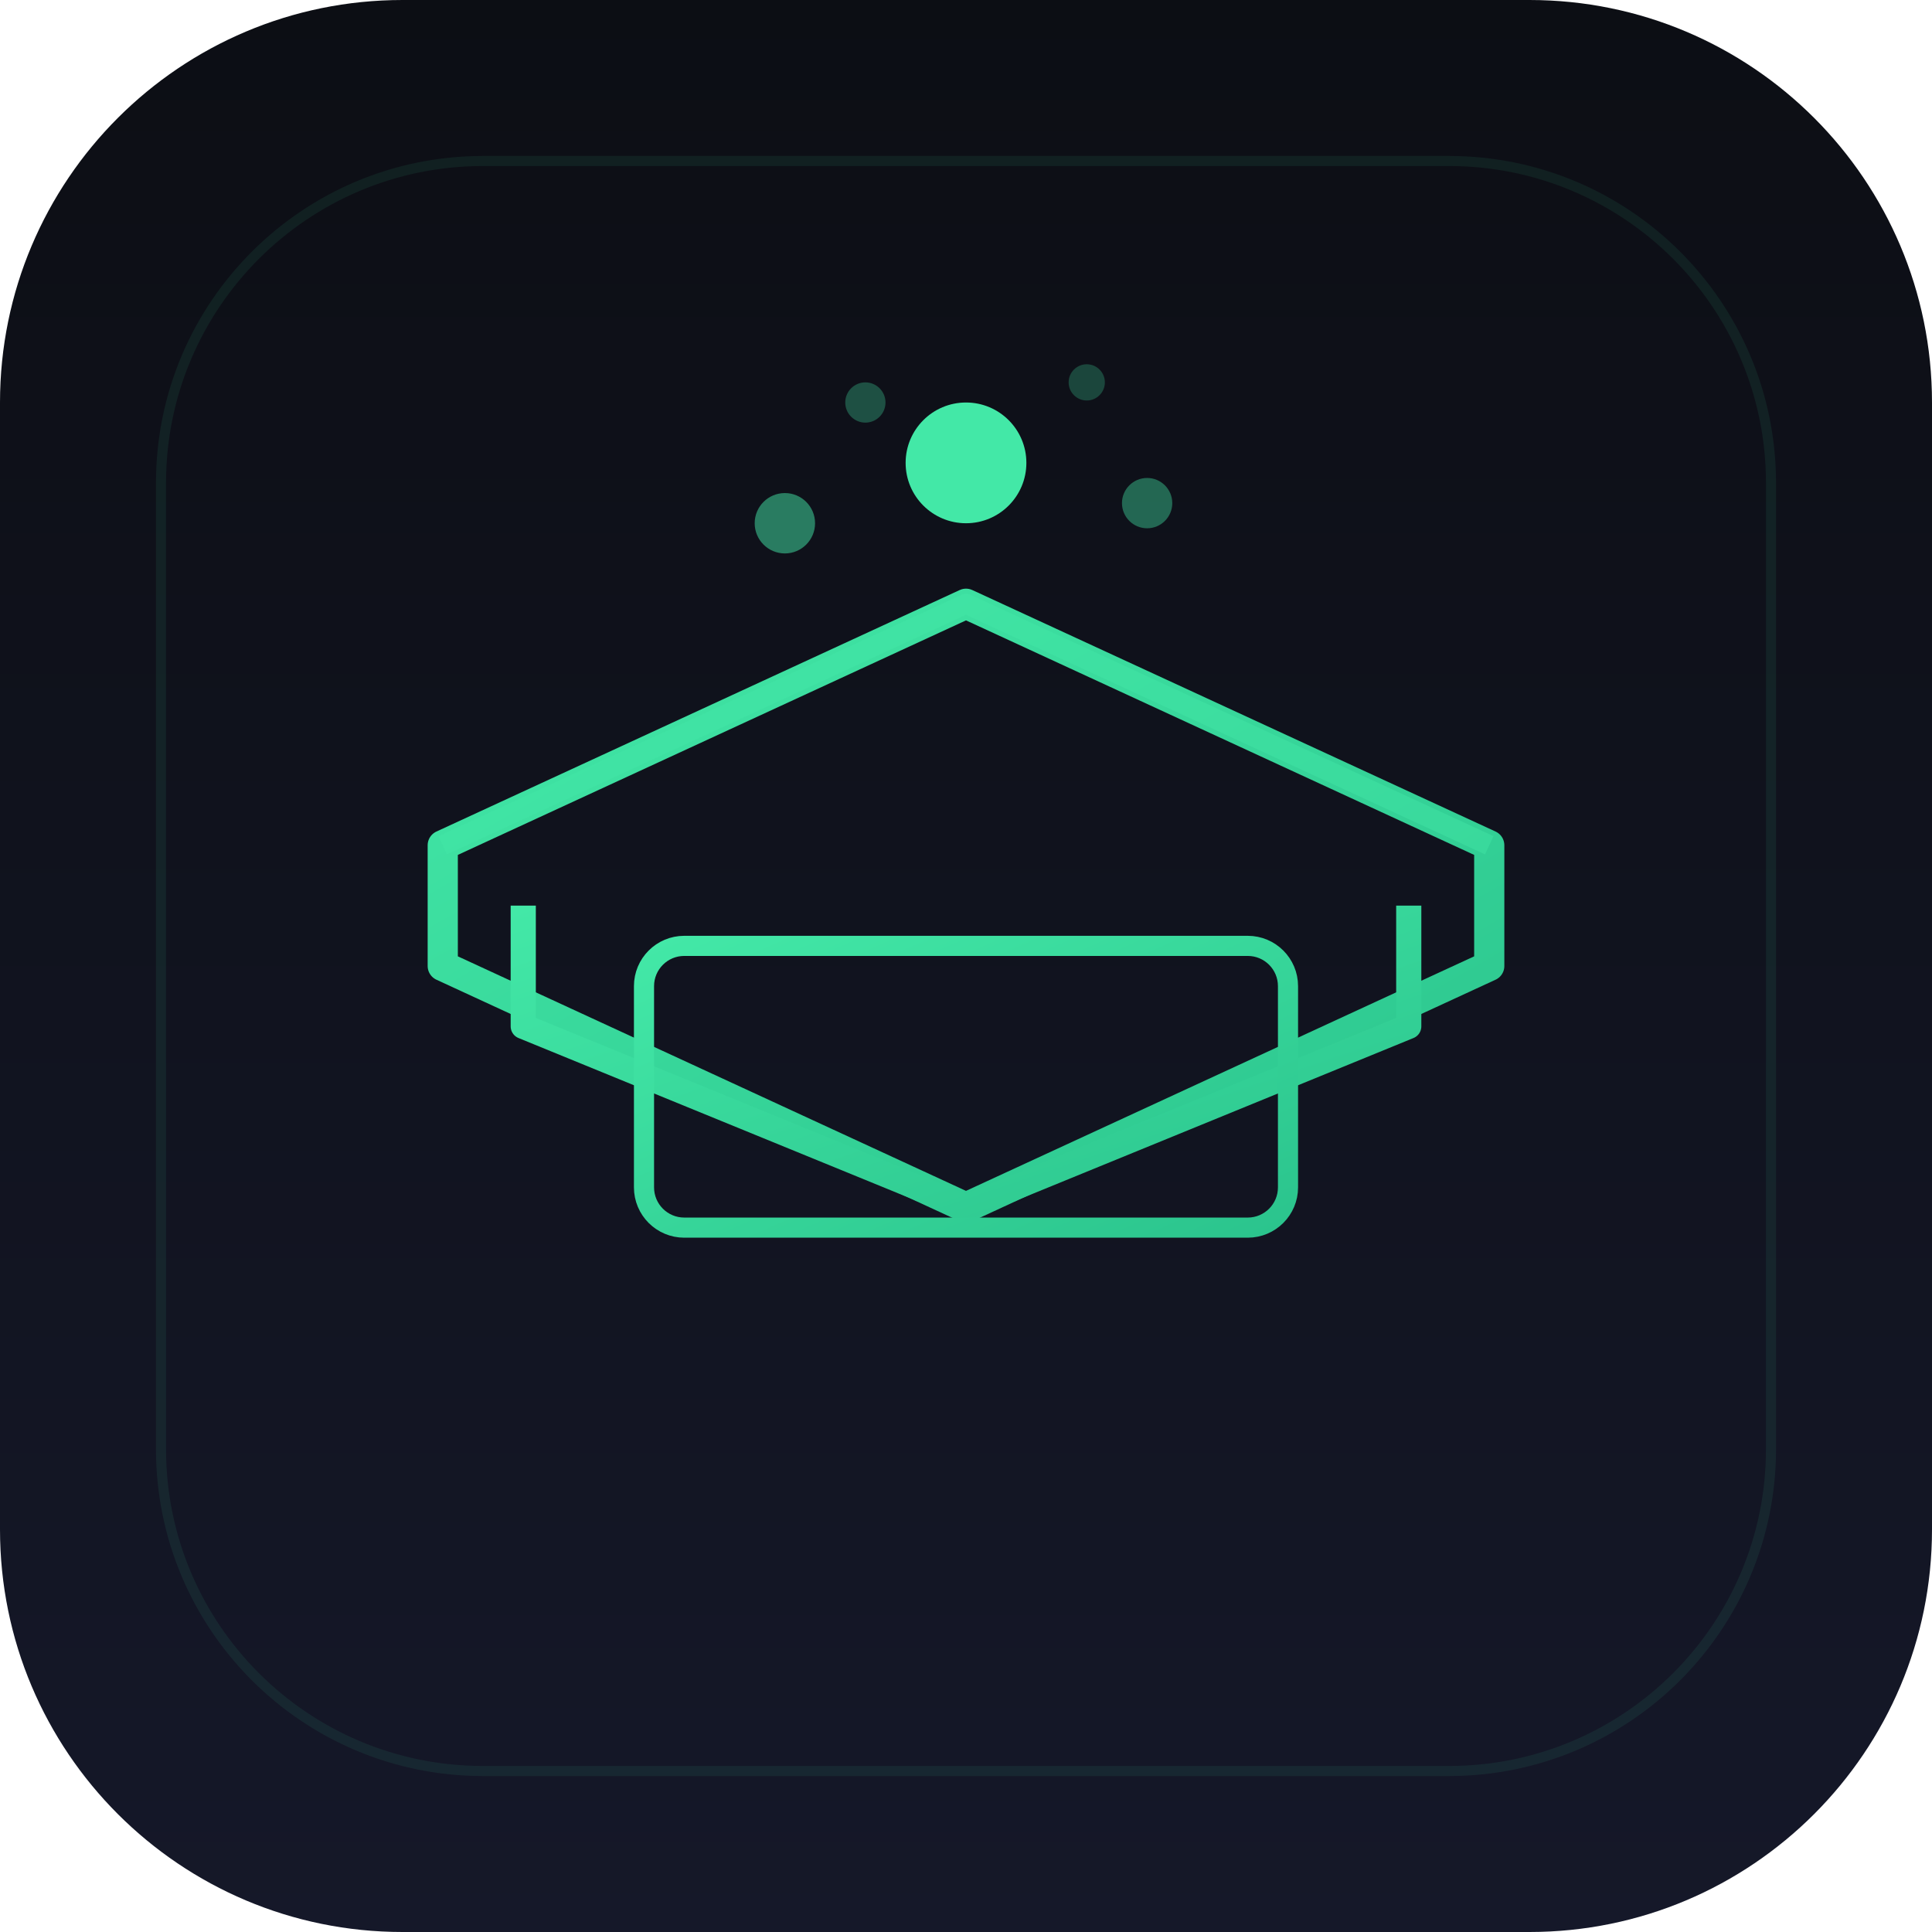
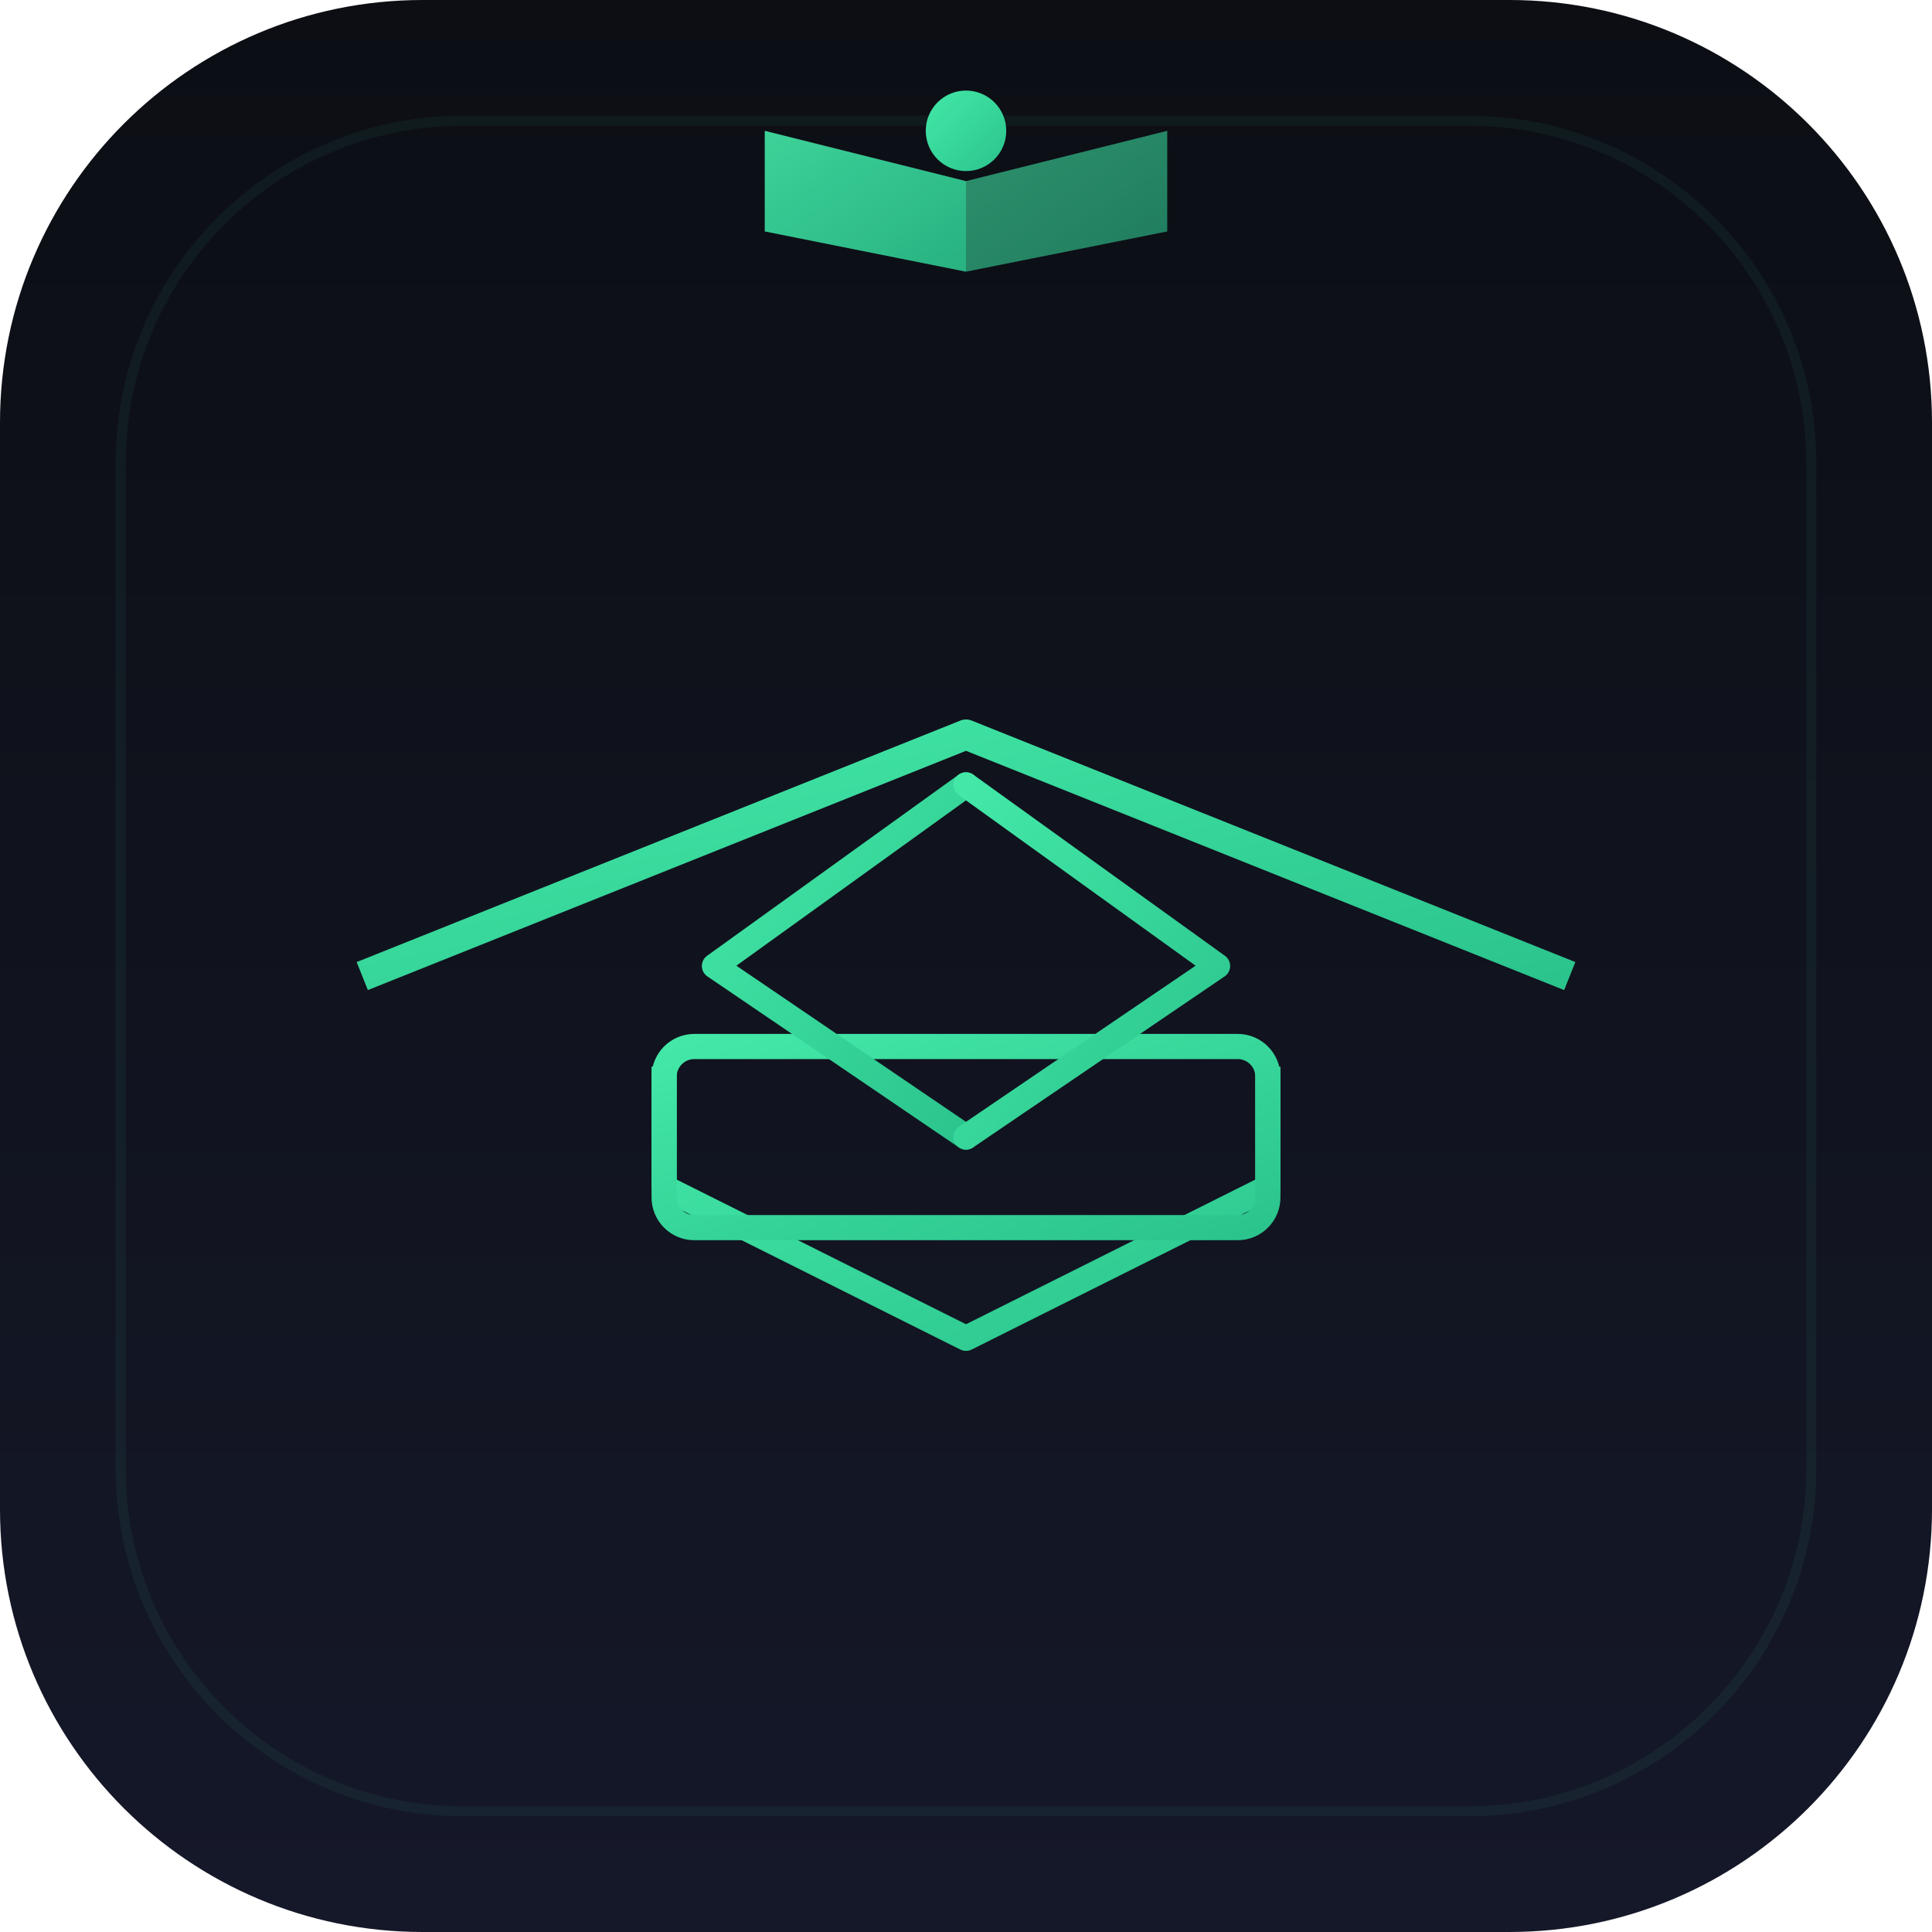
<svg xmlns="http://www.w3.org/2000/svg" viewBox="0 0 192 192">
  <defs>
    <linearGradient id="bg" x1="0" y1="0" x2="0" y2="1">
      <stop offset="0%" stop-color="#0C0E14" />
      <stop offset="100%" stop-color="#151829" />
    </linearGradient>
-     <linearGradient id="glow" x1="0" y1="0" x2="1" y2="1">
+     <linearGradient id="g1" x1="0" y1="0" x2="1" y2="1">
      <stop offset="0%" stop-color="#43E8A7" />
      <stop offset="100%" stop-color="#2BC48D" />
    </linearGradient>
+     <linearGradient id="g2" x1="0" y1="0" x2="0" y2="1">
+       <stop offset="0%" stop-color="#3DDC9F" />
+       <stop offset="100%" stop-color="#1F9E6E" />
+     </linearGradient>
  </defs>
-   <rect width="192" height="192" rx="40" fill="url(#bg)" />
-   <rect x="16" y="16" width="160" height="160" rx="32" fill="none" stroke="rgba(67,232,167,.08)" stroke-width="1" />
-   <g transform="translate(96,88)">
-     <path d="M-52,-4 L0,-28 L52,-4 L52,8 L0,32 L-52,8 Z" fill="none" stroke="url(#glow)" stroke-width="3" stroke-linejoin="round" />
-     <path d="M-52,-4 L0,-28 L52,-4" fill="none" stroke="#43E8A7" stroke-width="2" stroke-linejoin="round" opacity=".4" />
-     <path d="M-44,2 L-44,14 L0,32 L44,14 L44,2" fill="none" stroke="url(#glow)" stroke-width="2.5" stroke-linejoin="round" />
-     <rect x="-32" y="6" width="64" height="28" rx="4" fill="none" stroke="url(#glow)" stroke-width="2" />
-     <line x1="0" y1="6" x2="0" y2="34" stroke="url(#glow)" stroke-width="2" opacity=".6" />
-     <circle cx="0" cy="-42" r="6" fill="#43E8A7">
-       <animate attributeName="opacity" values="1;.3;1" dur="2s" repeatCount="indefinite" />
-     </circle>
-     <circle cx="-18" cy="-36" r="3" fill="#43E8A7" opacity=".5" />
-     <circle cx="18" cy="-38" r="2.5" fill="#43E8A7" opacity=".4" />
-     <circle cx="-10" cy="-48" r="2" fill="#43E8A7" opacity=".3" />
-     <circle cx="12" cy="-50" r="1.8" fill="#43E8A7" opacity=".25" />
+   <rect width="192" height="192" rx="42" fill="url(#bg)" />
+   <rect x="12" y="12" width="168" height="168" rx="34" fill="none" stroke="rgba(67,232,167,.06)" stroke-width="1" />
+   <g transform="translate(96,100)">
+     <path d="M-30,6 L-30,18 L0,33 L30,18 L30,6" fill="none" stroke="url(#g1)" stroke-width="2.5" stroke-linejoin="round" />
+     <rect x="-30" y="4" width="60" height="18" rx="3" fill="none" stroke="url(#g1)" stroke-width="2.5" />
+     <path d="M0,-22 L-25,-4 L0,13" fill="none" stroke="url(#g1)" stroke-width="2.5" stroke-linecap="round" stroke-linejoin="round" />
+     <path d="M0,-22 L25,-4 L0,13" fill="none" stroke="url(#g1)" stroke-width="2.5" stroke-linecap="round" stroke-linejoin="round" />
+     <path d="M0,-22 L0,13" stroke="url(#g2)" stroke-width="1.5" opacity=".5" />
+     <path d="M-60,-3 L0,-27 L60,-3" fill="none" stroke="url(#g1)" stroke-width="3" stroke-linejoin="round" />
+   </g>
+   <g transform="translate(96,18)">
+     <path d="M0,0 L-20,-5 L-20,5 L0,9 Z" fill="url(#g1)" opacity=".9" />
+     <path d="M0,0 L20,-5 L20,5 L0,9 Z" fill="url(#g1)" opacity=".6" />
+     <circle cx="0" cy="-5" r="4" fill="url(#g1)" />
  </g>
</svg>
